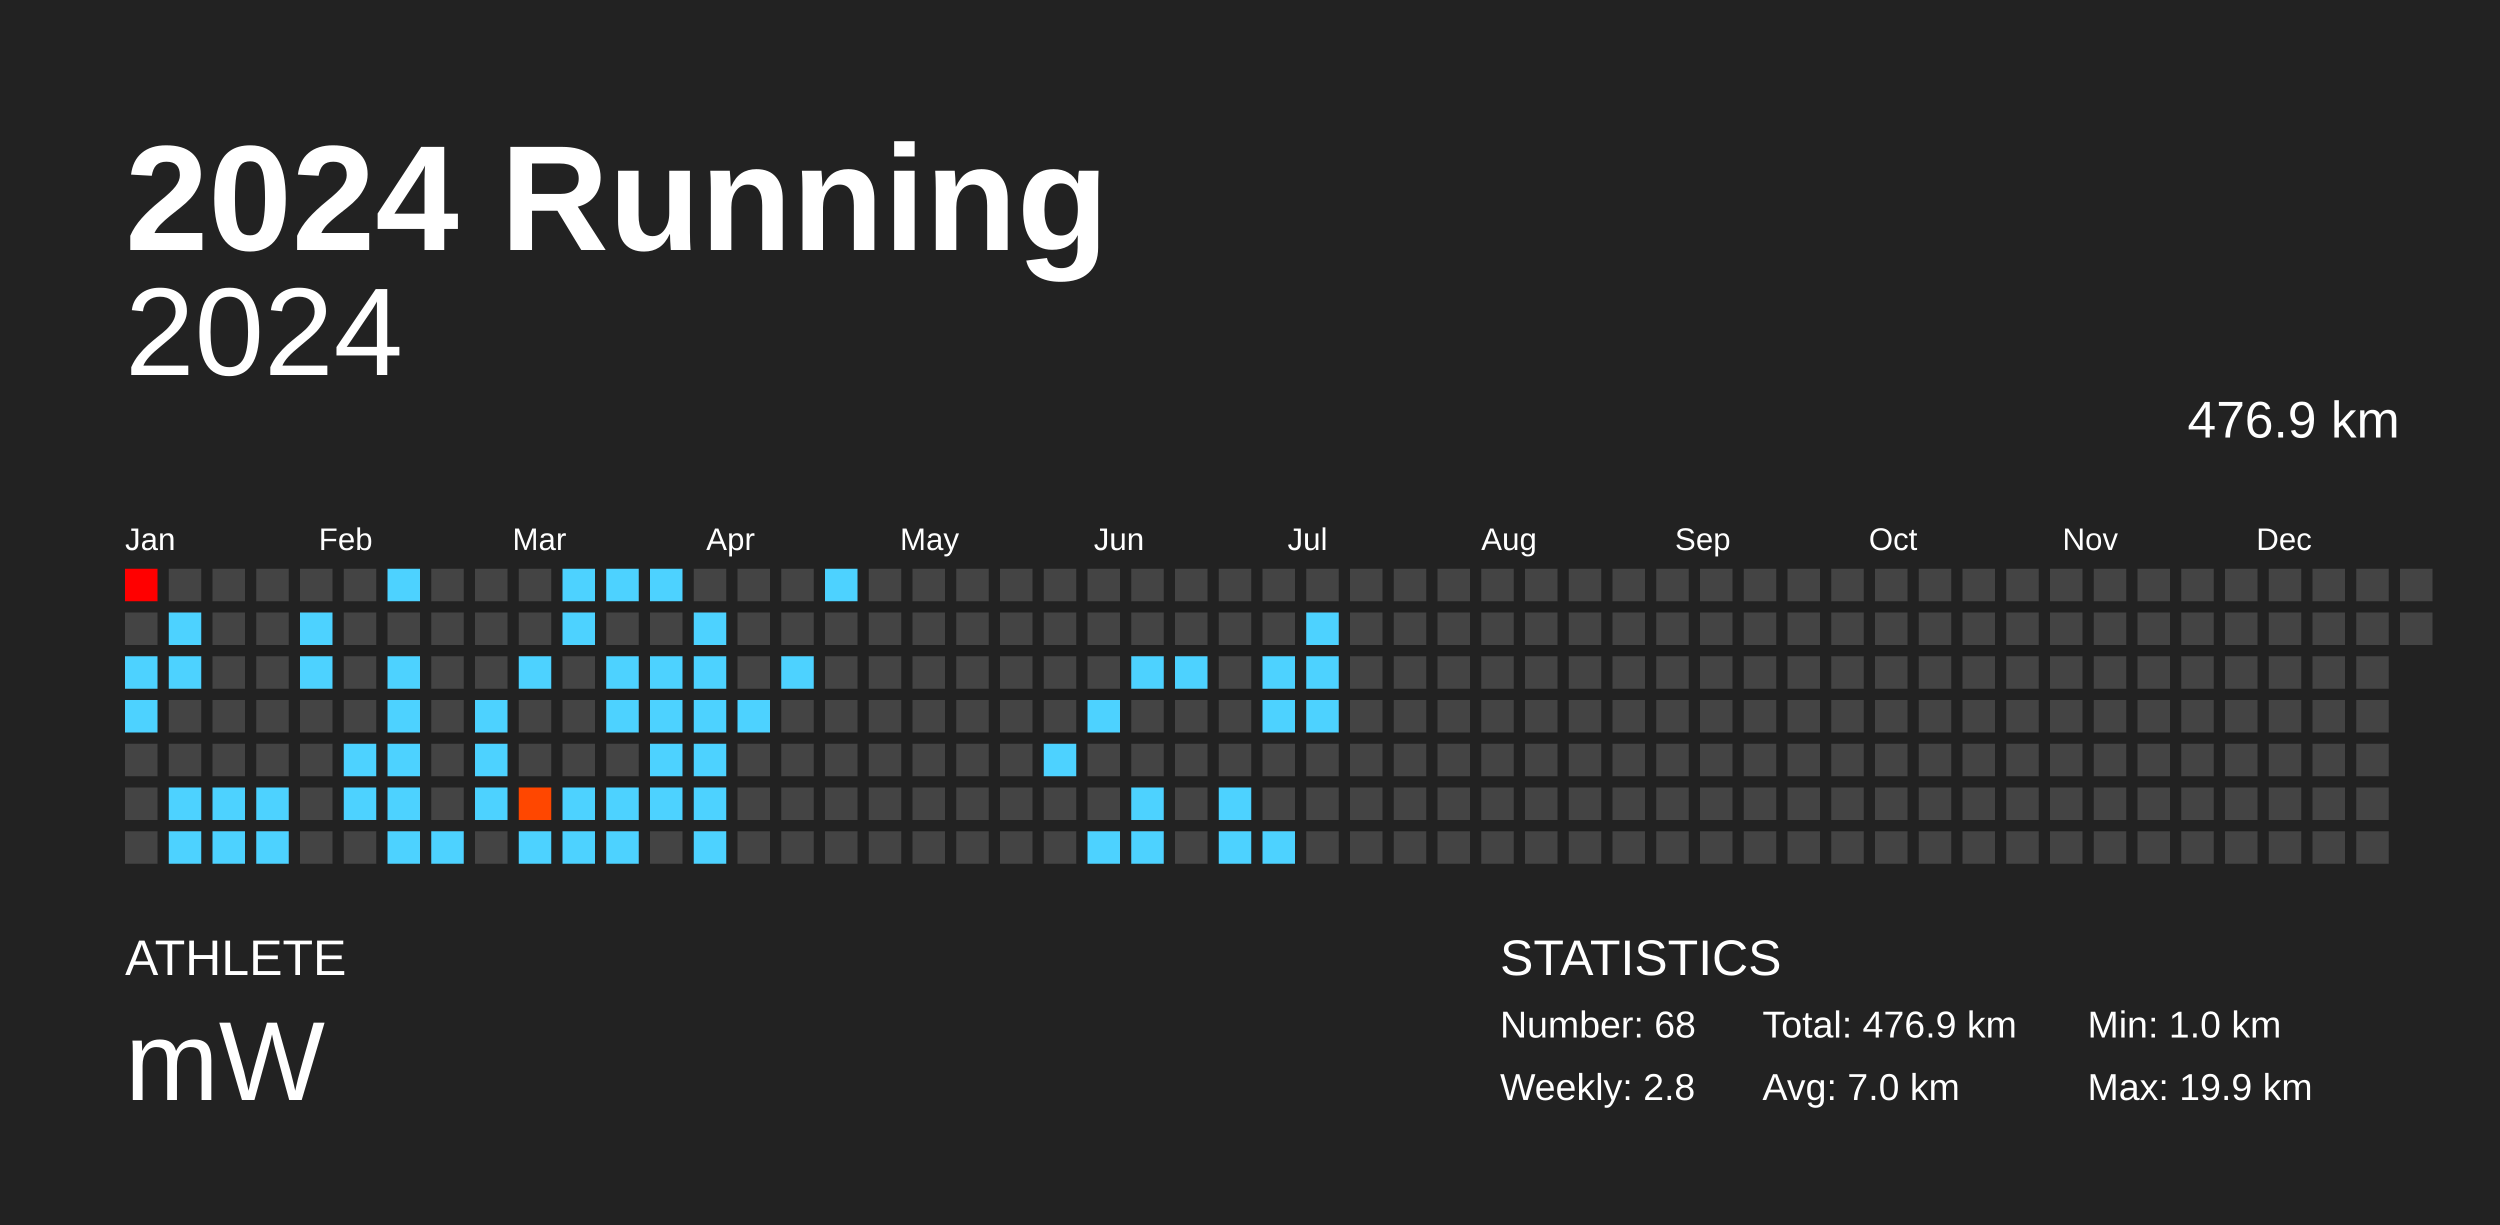
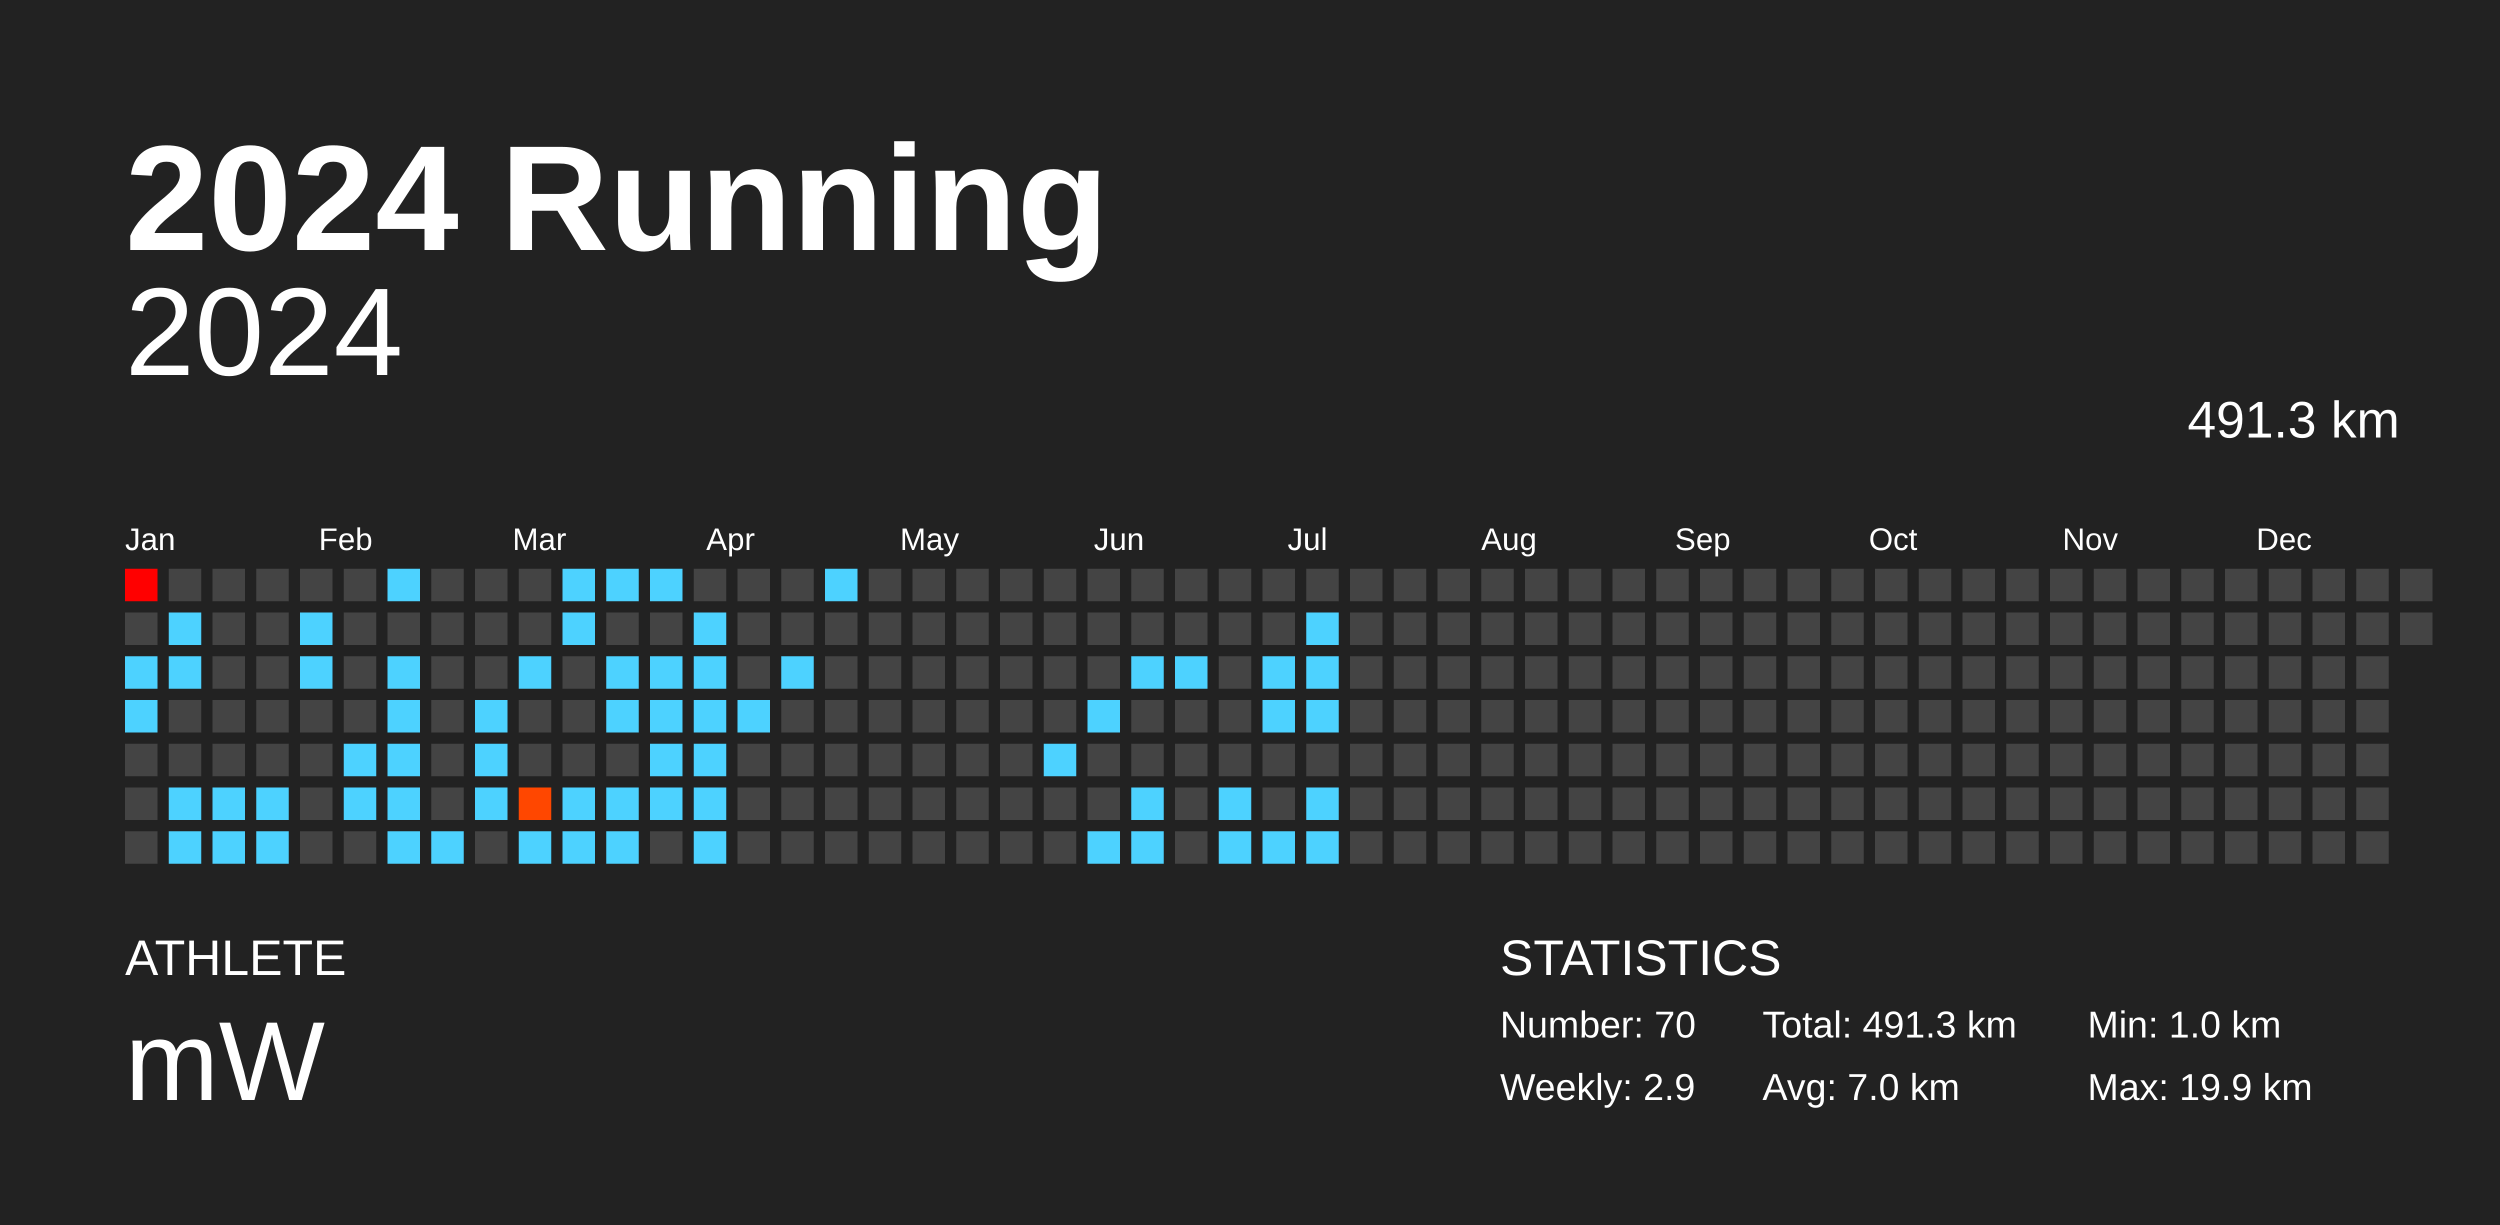
<svg xmlns="http://www.w3.org/2000/svg" baseProfile="full" height="98mm" version="1.1" viewBox="0,0,200,98" width="200mm">
  <defs />
  <rect fill="#222222" height="98" width="200" x="0" y="0" />
  <text fill="#FFFFFF" style="font-size:12px; font-family:Arial; font-weight:bold;" x="10" y="20">2024 Running</text>
  <text fill="#FFFFFF" style="font-size:4px; font-family:Arial" x="10" y="78">ATHLETE</text>
  <text fill="#FFFFFF" style="font-size:9px; font-family:Arial" x="10" y="88">mW</text>
  <text fill="#FFFFFF" style="font-size:4px; font-family:Arial" x="120" y="78">STATISTICS</text>
-   <text fill="#FFFFFF" style="font-size:3px; font-family:Arial" x="120" y="83">Number: 68</text>
-   <text fill="#FFFFFF" style="font-size:3px; font-family:Arial" x="120" y="88">Weekly: 2.8</text>
-   <text fill="#FFFFFF" style="font-size:3px; font-family:Arial" x="141" y="83">Total: 476.9 km</text>
+   <text fill="#FFFFFF" style="font-size:3px; font-family:Arial" x="120" y="83">Number: 70</text>
+   <text fill="#FFFFFF" style="font-size:3px; font-family:Arial" x="120" y="88">Weekly: 2.9</text>
+   <text fill="#FFFFFF" style="font-size:3px; font-family:Arial" x="141" y="83">Total: 491.3 km</text>
  <text fill="#FFFFFF" style="font-size:3px; font-family:Arial" x="141" y="88">Avg: 7.0 km</text>
  <text fill="#FFFFFF" style="font-size:3px; font-family:Arial" x="167" y="83">Min: 1.0 km</text>
  <text fill="#FFFFFF" style="font-size:3px; font-family:Arial" x="167" y="88">Max: 19.9 km</text>
  <text alignment-baseline="hanging" fill="#FFFFFF" style="font-size:10.0px; font-family:Arial;" x="10" y="30">2024</text>
-   <text alignment-baseline="hanging" fill="#FFFFFF" style="font-size:4.125px; font-family:Arial;" x="175" y="35">476.9 km</text>
+   <text alignment-baseline="hanging" fill="#FFFFFF" style="font-size:4.125px; font-family:Arial;" x="175" y="35">491.3 km</text>
  <text fill="#FFFFFF" style="font-size:2.5px; font-family:Arial" x="10.0" y="44">Jan</text>
  <text fill="#FFFFFF" style="font-size:2.5px; font-family:Arial" x="25.5" y="44">Feb</text>
  <text fill="#FFFFFF" style="font-size:2.5px; font-family:Arial" x="41.0" y="44">Mar</text>
  <text fill="#FFFFFF" style="font-size:2.5px; font-family:Arial" x="56.5" y="44">Apr</text>
  <text fill="#FFFFFF" style="font-size:2.5px; font-family:Arial" x="72.0" y="44">May</text>
  <text fill="#FFFFFF" style="font-size:2.5px; font-family:Arial" x="87.5" y="44">Jun</text>
  <text fill="#FFFFFF" style="font-size:2.5px; font-family:Arial" x="103.0" y="44">Jul</text>
  <text fill="#FFFFFF" style="font-size:2.5px; font-family:Arial" x="118.5" y="44">Aug</text>
  <text fill="#FFFFFF" style="font-size:2.5px; font-family:Arial" x="134.0" y="44">Sep</text>
  <text fill="#FFFFFF" style="font-size:2.5px; font-family:Arial" x="149.5" y="44">Oct</text>
  <text fill="#FFFFFF" style="font-size:2.5px; font-family:Arial" x="165.0" y="44">Nov</text>
  <text fill="#FFFFFF" style="font-size:2.5px; font-family:Arial" x="180.5" y="44">Dec</text>
  <rect fill="red" height="2.6" width="2.6" x="10.0" y="45.5" />
  <rect fill="#444444" height="2.6" width="2.6" x="10.0" y="49.0" />
  <rect fill="#4dd2ff" height="2.6" width="2.6" x="10.0" y="52.5" />
  <rect fill="#4dd2ff" height="2.6" width="2.6" x="10.0" y="56.0" />
  <rect fill="#444444" height="2.6" width="2.6" x="10.0" y="59.5" />
  <rect fill="#444444" height="2.6" width="2.6" x="10.0" y="63.0" />
  <rect fill="#444444" height="2.6" width="2.6" x="10.0" y="66.5" />
  <rect fill="#444444" height="2.6" width="2.6" x="13.5" y="45.5" />
  <rect fill="#4dd2ff" height="2.6" width="2.6" x="13.5" y="49.0" />
  <rect fill="#4dd2ff" height="2.6" width="2.6" x="13.5" y="52.5" />
  <rect fill="#444444" height="2.6" width="2.6" x="13.5" y="56.0" />
  <rect fill="#444444" height="2.6" width="2.6" x="13.5" y="59.5" />
  <rect fill="#4dd2ff" height="2.6" width="2.6" x="13.5" y="63.0" />
  <rect fill="#4dd2ff" height="2.6" width="2.6" x="13.5" y="66.5" />
  <rect fill="#444444" height="2.6" width="2.6" x="17.0" y="45.5" />
  <rect fill="#444444" height="2.6" width="2.6" x="17.0" y="49.0" />
  <rect fill="#444444" height="2.6" width="2.6" x="17.0" y="52.5" />
  <rect fill="#444444" height="2.6" width="2.6" x="17.0" y="56.0" />
  <rect fill="#444444" height="2.6" width="2.6" x="17.0" y="59.5" />
  <rect fill="#4dd2ff" height="2.6" width="2.6" x="17.0" y="63.0" />
  <rect fill="#4dd2ff" height="2.6" width="2.6" x="17.0" y="66.5" />
  <rect fill="#444444" height="2.6" width="2.6" x="20.5" y="45.5" />
  <rect fill="#444444" height="2.6" width="2.6" x="20.5" y="49.0" />
  <rect fill="#444444" height="2.6" width="2.6" x="20.5" y="52.5" />
  <rect fill="#444444" height="2.6" width="2.6" x="20.5" y="56.0" />
  <rect fill="#444444" height="2.6" width="2.6" x="20.5" y="59.5" />
  <rect fill="#4dd2ff" height="2.6" width="2.6" x="20.5" y="63.0" />
  <rect fill="#4dd2ff" height="2.6" width="2.6" x="20.5" y="66.5" />
  <rect fill="#444444" height="2.6" width="2.6" x="24.0" y="45.5" />
  <rect fill="#4dd2ff" height="2.6" width="2.6" x="24.0" y="49.0" />
  <rect fill="#4dd2ff" height="2.6" width="2.6" x="24.0" y="52.5" />
  <rect fill="#444444" height="2.6" width="2.6" x="24.0" y="56.0" />
  <rect fill="#444444" height="2.6" width="2.6" x="24.0" y="59.5" />
  <rect fill="#444444" height="2.6" width="2.6" x="24.0" y="63.0" />
  <rect fill="#444444" height="2.6" width="2.6" x="24.0" y="66.5" />
  <rect fill="#444444" height="2.6" width="2.6" x="27.5" y="45.5" />
  <rect fill="#444444" height="2.6" width="2.6" x="27.5" y="49.0" />
  <rect fill="#444444" height="2.6" width="2.6" x="27.5" y="52.5" />
  <rect fill="#444444" height="2.6" width="2.6" x="27.5" y="56.0" />
  <rect fill="#4dd2ff" height="2.6" width="2.6" x="27.5" y="59.5" />
  <rect fill="#4dd2ff" height="2.6" width="2.6" x="27.5" y="63.0" />
  <rect fill="#444444" height="2.6" width="2.6" x="27.5" y="66.5" />
  <rect fill="#4dd2ff" height="2.6" width="2.6" x="31.0" y="45.5" />
  <rect fill="#444444" height="2.6" width="2.6" x="31.0" y="49.0" />
  <rect fill="#4dd2ff" height="2.6" width="2.6" x="31.0" y="52.5" />
  <rect fill="#4dd2ff" height="2.6" width="2.6" x="31.0" y="56.0" />
  <rect fill="#4dd2ff" height="2.6" width="2.6" x="31.0" y="59.5" />
  <rect fill="#4dd2ff" height="2.6" width="2.6" x="31.0" y="63.0" />
  <rect fill="#4dd2ff" height="2.6" width="2.6" x="31.0" y="66.5" />
  <rect fill="#444444" height="2.6" width="2.6" x="34.5" y="45.5" />
  <rect fill="#444444" height="2.6" width="2.6" x="34.5" y="49.0" />
  <rect fill="#444444" height="2.6" width="2.6" x="34.5" y="52.5" />
  <rect fill="#444444" height="2.6" width="2.6" x="34.5" y="56.0" />
  <rect fill="#444444" height="2.6" width="2.6" x="34.5" y="59.5" />
  <rect fill="#444444" height="2.6" width="2.6" x="34.5" y="63.0" />
  <rect fill="#4dd2ff" height="2.6" width="2.6" x="34.5" y="66.5" />
  <rect fill="#444444" height="2.6" width="2.6" x="38.0" y="45.5" />
  <rect fill="#444444" height="2.6" width="2.6" x="38.0" y="49.0" />
  <rect fill="#444444" height="2.6" width="2.6" x="38.0" y="52.5" />
  <rect fill="#4dd2ff" height="2.6" width="2.6" x="38.0" y="56.0" />
  <rect fill="#4dd2ff" height="2.6" width="2.6" x="38.0" y="59.5" />
  <rect fill="#4dd2ff" height="2.6" width="2.6" x="38.0" y="63.0" />
  <rect fill="#444444" height="2.6" width="2.6" x="38.0" y="66.5" />
  <rect fill="#444444" height="2.6" width="2.6" x="41.5" y="45.5" />
  <rect fill="#444444" height="2.6" width="2.6" x="41.5" y="49.0" />
  <rect fill="#4dd2ff" height="2.6" width="2.6" x="41.5" y="52.5" />
  <rect fill="#444444" height="2.6" width="2.6" x="41.5" y="56.0" />
  <rect fill="#444444" height="2.6" width="2.6" x="41.5" y="59.5" />
  <rect fill="#ff4700" height="2.6" width="2.6" x="41.5" y="63.0" />
  <rect fill="#4dd2ff" height="2.6" width="2.6" x="41.5" y="66.5" />
  <rect fill="#4dd2ff" height="2.6" width="2.6" x="45.0" y="45.5" />
  <rect fill="#4dd2ff" height="2.6" width="2.6" x="45.0" y="49.0" />
  <rect fill="#444444" height="2.6" width="2.6" x="45.0" y="52.5" />
  <rect fill="#444444" height="2.6" width="2.6" x="45.0" y="56.0" />
  <rect fill="#444444" height="2.6" width="2.6" x="45.0" y="59.5" />
  <rect fill="#4dd2ff" height="2.6" width="2.6" x="45.0" y="63.0" />
  <rect fill="#4dd2ff" height="2.6" width="2.6" x="45.0" y="66.5" />
  <rect fill="#4dd2ff" height="2.6" width="2.6" x="48.5" y="45.5" />
  <rect fill="#444444" height="2.6" width="2.6" x="48.5" y="49.0" />
  <rect fill="#4dd2ff" height="2.6" width="2.6" x="48.5" y="52.5" />
  <rect fill="#4dd2ff" height="2.6" width="2.6" x="48.5" y="56.0" />
  <rect fill="#444444" height="2.6" width="2.6" x="48.5" y="59.5" />
  <rect fill="#4dd2ff" height="2.6" width="2.6" x="48.5" y="63.0" />
  <rect fill="#4dd2ff" height="2.6" width="2.6" x="48.5" y="66.5" />
  <rect fill="#4dd2ff" height="2.6" width="2.6" x="52.0" y="45.5" />
  <rect fill="#444444" height="2.6" width="2.6" x="52.0" y="49.0" />
  <rect fill="#4dd2ff" height="2.6" width="2.6" x="52.0" y="52.5" />
  <rect fill="#4dd2ff" height="2.6" width="2.6" x="52.0" y="56.0" />
  <rect fill="#4dd2ff" height="2.6" width="2.6" x="52.0" y="59.5" />
  <rect fill="#4dd2ff" height="2.6" width="2.6" x="52.0" y="63.0" />
  <rect fill="#444444" height="2.6" width="2.6" x="52.0" y="66.5" />
  <rect fill="#444444" height="2.6" width="2.6" x="55.5" y="45.5" />
  <rect fill="#4dd2ff" height="2.6" width="2.6" x="55.5" y="49.0" />
  <rect fill="#4dd2ff" height="2.6" width="2.6" x="55.5" y="52.5" />
  <rect fill="#4dd2ff" height="2.6" width="2.6" x="55.5" y="56.0" />
  <rect fill="#4dd2ff" height="2.6" width="2.6" x="55.5" y="59.5" />
  <rect fill="#4dd2ff" height="2.6" width="2.6" x="55.5" y="63.0" />
  <rect fill="#4dd2ff" height="2.6" width="2.6" x="55.5" y="66.5" />
  <rect fill="#444444" height="2.6" width="2.6" x="59.0" y="45.5" />
  <rect fill="#444444" height="2.6" width="2.6" x="59.0" y="49.0" />
  <rect fill="#444444" height="2.6" width="2.6" x="59.0" y="52.5" />
  <rect fill="#4dd2ff" height="2.6" width="2.6" x="59.0" y="56.0" />
  <rect fill="#444444" height="2.6" width="2.6" x="59.0" y="59.5" />
  <rect fill="#444444" height="2.6" width="2.6" x="59.0" y="63.0" />
  <rect fill="#444444" height="2.6" width="2.6" x="59.0" y="66.5" />
  <rect fill="#444444" height="2.6" width="2.6" x="62.5" y="45.5" />
  <rect fill="#444444" height="2.6" width="2.6" x="62.5" y="49.0" />
  <rect fill="#4dd2ff" height="2.6" width="2.6" x="62.5" y="52.5" />
  <rect fill="#444444" height="2.6" width="2.6" x="62.5" y="56.0" />
  <rect fill="#444444" height="2.6" width="2.6" x="62.5" y="59.5" />
  <rect fill="#444444" height="2.6" width="2.6" x="62.5" y="63.0" />
  <rect fill="#444444" height="2.6" width="2.6" x="62.5" y="66.5" />
  <rect fill="#4dd2ff" height="2.6" width="2.6" x="66.0" y="45.5" />
  <rect fill="#444444" height="2.6" width="2.6" x="66.0" y="49.0" />
  <rect fill="#444444" height="2.6" width="2.6" x="66.0" y="52.5" />
  <rect fill="#444444" height="2.6" width="2.6" x="66.0" y="56.0" />
  <rect fill="#444444" height="2.6" width="2.6" x="66.0" y="59.5" />
  <rect fill="#444444" height="2.6" width="2.6" x="66.0" y="63.0" />
  <rect fill="#444444" height="2.6" width="2.6" x="66.0" y="66.5" />
  <rect fill="#444444" height="2.6" width="2.6" x="69.5" y="45.5" />
  <rect fill="#444444" height="2.6" width="2.6" x="69.5" y="49.0" />
  <rect fill="#444444" height="2.6" width="2.6" x="69.5" y="52.5" />
  <rect fill="#444444" height="2.6" width="2.6" x="69.5" y="56.0" />
  <rect fill="#444444" height="2.6" width="2.6" x="69.5" y="59.5" />
  <rect fill="#444444" height="2.6" width="2.6" x="69.5" y="63.0" />
  <rect fill="#444444" height="2.6" width="2.6" x="69.5" y="66.5" />
  <rect fill="#444444" height="2.6" width="2.6" x="73.0" y="45.5" />
  <rect fill="#444444" height="2.6" width="2.6" x="73.0" y="49.0" />
  <rect fill="#444444" height="2.6" width="2.6" x="73.0" y="52.5" />
  <rect fill="#444444" height="2.6" width="2.6" x="73.0" y="56.0" />
  <rect fill="#444444" height="2.6" width="2.6" x="73.0" y="59.5" />
  <rect fill="#444444" height="2.6" width="2.6" x="73.0" y="63.0" />
  <rect fill="#444444" height="2.6" width="2.6" x="73.0" y="66.5" />
  <rect fill="#444444" height="2.6" width="2.6" x="76.5" y="45.5" />
  <rect fill="#444444" height="2.6" width="2.6" x="76.5" y="49.0" />
  <rect fill="#444444" height="2.6" width="2.6" x="76.5" y="52.5" />
  <rect fill="#444444" height="2.6" width="2.6" x="76.5" y="56.0" />
  <rect fill="#444444" height="2.6" width="2.6" x="76.5" y="59.5" />
  <rect fill="#444444" height="2.6" width="2.6" x="76.5" y="63.0" />
  <rect fill="#444444" height="2.6" width="2.6" x="76.5" y="66.5" />
  <rect fill="#444444" height="2.6" width="2.6" x="80.0" y="45.5" />
  <rect fill="#444444" height="2.6" width="2.6" x="80.0" y="49.0" />
  <rect fill="#444444" height="2.6" width="2.6" x="80.0" y="52.5" />
  <rect fill="#444444" height="2.6" width="2.6" x="80.0" y="56.0" />
  <rect fill="#444444" height="2.6" width="2.6" x="80.0" y="59.5" />
  <rect fill="#444444" height="2.6" width="2.6" x="80.0" y="63.0" />
  <rect fill="#444444" height="2.6" width="2.6" x="80.0" y="66.5" />
  <rect fill="#444444" height="2.6" width="2.6" x="83.5" y="45.5" />
  <rect fill="#444444" height="2.6" width="2.6" x="83.5" y="49.0" />
  <rect fill="#444444" height="2.6" width="2.6" x="83.5" y="52.5" />
  <rect fill="#444444" height="2.6" width="2.6" x="83.5" y="56.0" />
  <rect fill="#4dd2ff" height="2.6" width="2.6" x="83.5" y="59.5" />
  <rect fill="#444444" height="2.6" width="2.6" x="83.5" y="63.0" />
  <rect fill="#444444" height="2.6" width="2.6" x="83.5" y="66.5" />
  <rect fill="#444444" height="2.6" width="2.6" x="87.0" y="45.5" />
  <rect fill="#444444" height="2.6" width="2.6" x="87.0" y="49.0" />
  <rect fill="#444444" height="2.6" width="2.6" x="87.0" y="52.5" />
  <rect fill="#4dd2ff" height="2.6" width="2.6" x="87.0" y="56.0" />
  <rect fill="#444444" height="2.6" width="2.6" x="87.0" y="59.5" />
  <rect fill="#444444" height="2.6" width="2.6" x="87.0" y="63.0" />
  <rect fill="#4dd2ff" height="2.6" width="2.6" x="87.0" y="66.5" />
  <rect fill="#444444" height="2.6" width="2.6" x="90.5" y="45.5" />
  <rect fill="#444444" height="2.6" width="2.6" x="90.5" y="49.0" />
  <rect fill="#4dd2ff" height="2.6" width="2.6" x="90.5" y="52.5" />
  <rect fill="#444444" height="2.6" width="2.6" x="90.5" y="56.0" />
  <rect fill="#444444" height="2.6" width="2.6" x="90.5" y="59.5" />
  <rect fill="#4dd2ff" height="2.6" width="2.6" x="90.5" y="63.0" />
  <rect fill="#4dd2ff" height="2.6" width="2.6" x="90.5" y="66.5" />
  <rect fill="#444444" height="2.6" width="2.6" x="94.0" y="45.5" />
  <rect fill="#444444" height="2.6" width="2.6" x="94.0" y="49.0" />
  <rect fill="#4dd2ff" height="2.6" width="2.6" x="94.0" y="52.5" />
  <rect fill="#444444" height="2.6" width="2.6" x="94.0" y="56.0" />
  <rect fill="#444444" height="2.6" width="2.6" x="94.0" y="59.5" />
  <rect fill="#444444" height="2.6" width="2.6" x="94.0" y="63.0" />
  <rect fill="#444444" height="2.6" width="2.6" x="94.0" y="66.5" />
  <rect fill="#444444" height="2.6" width="2.6" x="97.5" y="45.5" />
  <rect fill="#444444" height="2.6" width="2.6" x="97.5" y="49.0" />
  <rect fill="#444444" height="2.6" width="2.6" x="97.5" y="52.5" />
  <rect fill="#444444" height="2.6" width="2.6" x="97.5" y="56.0" />
  <rect fill="#444444" height="2.6" width="2.6" x="97.5" y="59.5" />
  <rect fill="#4dd2ff" height="2.6" width="2.6" x="97.5" y="63.0" />
  <rect fill="#4dd2ff" height="2.6" width="2.6" x="97.5" y="66.5" />
  <rect fill="#444444" height="2.6" width="2.6" x="101.0" y="45.5" />
  <rect fill="#444444" height="2.6" width="2.6" x="101.0" y="49.0" />
  <rect fill="#4dd2ff" height="2.6" width="2.6" x="101.0" y="52.5" />
  <rect fill="#4dd2ff" height="2.6" width="2.6" x="101.0" y="56.0" />
  <rect fill="#444444" height="2.6" width="2.6" x="101.0" y="59.5" />
  <rect fill="#444444" height="2.6" width="2.6" x="101.0" y="63.0" />
  <rect fill="#4dd2ff" height="2.6" width="2.6" x="101.0" y="66.5" />
  <rect fill="#444444" height="2.6" width="2.6" x="104.5" y="45.5" />
  <rect fill="#4dd2ff" height="2.6" width="2.6" x="104.5" y="49.0" />
  <rect fill="#4dd2ff" height="2.6" width="2.6" x="104.5" y="52.5" />
  <rect fill="#4dd2ff" height="2.6" width="2.6" x="104.5" y="56.0" />
  <rect fill="#444444" height="2.6" width="2.6" x="104.5" y="59.5" />
-   <rect fill="#444444" height="2.6" width="2.6" x="104.5" y="63.0" />
-   <rect fill="#444444" height="2.6" width="2.6" x="104.5" y="66.5" />
+   <rect fill="#4dd2ff" height="2.6" width="2.6" x="104.5" y="63.0" />
+   <rect fill="#4dd2ff" height="2.6" width="2.6" x="104.5" y="66.5" />
  <rect fill="#444444" height="2.6" width="2.6" x="108.0" y="45.5" />
  <rect fill="#444444" height="2.6" width="2.6" x="108.0" y="49.0" />
  <rect fill="#444444" height="2.6" width="2.6" x="108.0" y="52.5" />
  <rect fill="#444444" height="2.6" width="2.6" x="108.0" y="56.0" />
  <rect fill="#444444" height="2.6" width="2.6" x="108.0" y="59.5" />
  <rect fill="#444444" height="2.6" width="2.6" x="108.0" y="63.0" />
  <rect fill="#444444" height="2.6" width="2.6" x="108.0" y="66.5" />
  <rect fill="#444444" height="2.6" width="2.6" x="111.5" y="45.5" />
  <rect fill="#444444" height="2.6" width="2.6" x="111.5" y="49.0" />
  <rect fill="#444444" height="2.6" width="2.6" x="111.5" y="52.5" />
  <rect fill="#444444" height="2.6" width="2.6" x="111.5" y="56.0" />
  <rect fill="#444444" height="2.6" width="2.6" x="111.5" y="59.5" />
  <rect fill="#444444" height="2.6" width="2.6" x="111.5" y="63.0" />
  <rect fill="#444444" height="2.6" width="2.6" x="111.5" y="66.5" />
  <rect fill="#444444" height="2.6" width="2.6" x="115.0" y="45.5" />
  <rect fill="#444444" height="2.6" width="2.6" x="115.0" y="49.0" />
  <rect fill="#444444" height="2.6" width="2.6" x="115.0" y="52.5" />
  <rect fill="#444444" height="2.6" width="2.6" x="115.0" y="56.0" />
  <rect fill="#444444" height="2.6" width="2.6" x="115.0" y="59.5" />
  <rect fill="#444444" height="2.6" width="2.6" x="115.0" y="63.0" />
  <rect fill="#444444" height="2.6" width="2.6" x="115.0" y="66.5" />
  <rect fill="#444444" height="2.6" width="2.6" x="118.5" y="45.5" />
  <rect fill="#444444" height="2.6" width="2.6" x="118.5" y="49.0" />
  <rect fill="#444444" height="2.6" width="2.6" x="118.5" y="52.5" />
  <rect fill="#444444" height="2.6" width="2.6" x="118.5" y="56.0" />
  <rect fill="#444444" height="2.6" width="2.6" x="118.5" y="59.5" />
  <rect fill="#444444" height="2.6" width="2.6" x="118.5" y="63.0" />
  <rect fill="#444444" height="2.6" width="2.6" x="118.5" y="66.5" />
  <rect fill="#444444" height="2.6" width="2.6" x="122.0" y="45.5" />
  <rect fill="#444444" height="2.6" width="2.6" x="122.0" y="49.0" />
  <rect fill="#444444" height="2.6" width="2.6" x="122.0" y="52.5" />
  <rect fill="#444444" height="2.6" width="2.6" x="122.0" y="56.0" />
  <rect fill="#444444" height="2.6" width="2.6" x="122.0" y="59.5" />
  <rect fill="#444444" height="2.6" width="2.6" x="122.0" y="63.0" />
  <rect fill="#444444" height="2.6" width="2.6" x="122.0" y="66.5" />
  <rect fill="#444444" height="2.6" width="2.6" x="125.5" y="45.5" />
  <rect fill="#444444" height="2.6" width="2.6" x="125.5" y="49.0" />
  <rect fill="#444444" height="2.6" width="2.6" x="125.5" y="52.5" />
  <rect fill="#444444" height="2.6" width="2.6" x="125.5" y="56.0" />
  <rect fill="#444444" height="2.6" width="2.6" x="125.5" y="59.5" />
  <rect fill="#444444" height="2.6" width="2.6" x="125.5" y="63.0" />
  <rect fill="#444444" height="2.6" width="2.6" x="125.5" y="66.5" />
  <rect fill="#444444" height="2.6" width="2.6" x="129.0" y="45.5" />
  <rect fill="#444444" height="2.6" width="2.6" x="129.0" y="49.0" />
  <rect fill="#444444" height="2.6" width="2.6" x="129.0" y="52.5" />
  <rect fill="#444444" height="2.6" width="2.6" x="129.0" y="56.0" />
  <rect fill="#444444" height="2.6" width="2.6" x="129.0" y="59.5" />
  <rect fill="#444444" height="2.6" width="2.6" x="129.0" y="63.0" />
  <rect fill="#444444" height="2.6" width="2.6" x="129.0" y="66.5" />
  <rect fill="#444444" height="2.6" width="2.6" x="132.5" y="45.5" />
  <rect fill="#444444" height="2.6" width="2.6" x="132.5" y="49.0" />
  <rect fill="#444444" height="2.6" width="2.6" x="132.5" y="52.5" />
  <rect fill="#444444" height="2.6" width="2.6" x="132.5" y="56.0" />
  <rect fill="#444444" height="2.6" width="2.6" x="132.5" y="59.5" />
  <rect fill="#444444" height="2.6" width="2.6" x="132.5" y="63.0" />
  <rect fill="#444444" height="2.6" width="2.6" x="132.5" y="66.5" />
  <rect fill="#444444" height="2.6" width="2.6" x="136.0" y="45.5" />
  <rect fill="#444444" height="2.6" width="2.6" x="136.0" y="49.0" />
  <rect fill="#444444" height="2.6" width="2.6" x="136.0" y="52.5" />
  <rect fill="#444444" height="2.6" width="2.6" x="136.0" y="56.0" />
  <rect fill="#444444" height="2.6" width="2.6" x="136.0" y="59.5" />
  <rect fill="#444444" height="2.6" width="2.6" x="136.0" y="63.0" />
  <rect fill="#444444" height="2.6" width="2.6" x="136.0" y="66.5" />
  <rect fill="#444444" height="2.6" width="2.6" x="139.5" y="45.5" />
  <rect fill="#444444" height="2.6" width="2.6" x="139.5" y="49.0" />
  <rect fill="#444444" height="2.6" width="2.6" x="139.5" y="52.5" />
  <rect fill="#444444" height="2.6" width="2.6" x="139.5" y="56.0" />
  <rect fill="#444444" height="2.6" width="2.6" x="139.5" y="59.5" />
  <rect fill="#444444" height="2.6" width="2.6" x="139.5" y="63.0" />
  <rect fill="#444444" height="2.6" width="2.6" x="139.5" y="66.5" />
  <rect fill="#444444" height="2.6" width="2.6" x="143.0" y="45.5" />
  <rect fill="#444444" height="2.6" width="2.6" x="143.0" y="49.0" />
  <rect fill="#444444" height="2.6" width="2.6" x="143.0" y="52.5" />
  <rect fill="#444444" height="2.6" width="2.6" x="143.0" y="56.0" />
  <rect fill="#444444" height="2.6" width="2.6" x="143.0" y="59.5" />
  <rect fill="#444444" height="2.6" width="2.6" x="143.0" y="63.0" />
  <rect fill="#444444" height="2.6" width="2.6" x="143.0" y="66.5" />
  <rect fill="#444444" height="2.6" width="2.6" x="146.5" y="45.5" />
  <rect fill="#444444" height="2.6" width="2.6" x="146.5" y="49.0" />
  <rect fill="#444444" height="2.6" width="2.6" x="146.5" y="52.5" />
  <rect fill="#444444" height="2.6" width="2.6" x="146.5" y="56.0" />
  <rect fill="#444444" height="2.6" width="2.6" x="146.5" y="59.5" />
  <rect fill="#444444" height="2.6" width="2.6" x="146.5" y="63.0" />
  <rect fill="#444444" height="2.6" width="2.6" x="146.5" y="66.5" />
  <rect fill="#444444" height="2.6" width="2.6" x="150.0" y="45.5" />
  <rect fill="#444444" height="2.6" width="2.6" x="150.0" y="49.0" />
  <rect fill="#444444" height="2.6" width="2.6" x="150.0" y="52.5" />
  <rect fill="#444444" height="2.6" width="2.6" x="150.0" y="56.0" />
  <rect fill="#444444" height="2.6" width="2.6" x="150.0" y="59.5" />
  <rect fill="#444444" height="2.6" width="2.6" x="150.0" y="63.0" />
  <rect fill="#444444" height="2.6" width="2.6" x="150.0" y="66.5" />
  <rect fill="#444444" height="2.6" width="2.6" x="153.5" y="45.5" />
  <rect fill="#444444" height="2.6" width="2.6" x="153.5" y="49.0" />
  <rect fill="#444444" height="2.6" width="2.6" x="153.5" y="52.5" />
  <rect fill="#444444" height="2.6" width="2.6" x="153.5" y="56.0" />
  <rect fill="#444444" height="2.6" width="2.6" x="153.5" y="59.5" />
  <rect fill="#444444" height="2.6" width="2.6" x="153.5" y="63.0" />
  <rect fill="#444444" height="2.6" width="2.6" x="153.5" y="66.5" />
  <rect fill="#444444" height="2.6" width="2.6" x="157.0" y="45.5" />
  <rect fill="#444444" height="2.6" width="2.6" x="157.0" y="49.0" />
  <rect fill="#444444" height="2.6" width="2.6" x="157.0" y="52.5" />
  <rect fill="#444444" height="2.6" width="2.6" x="157.0" y="56.0" />
  <rect fill="#444444" height="2.6" width="2.6" x="157.0" y="59.5" />
  <rect fill="#444444" height="2.6" width="2.6" x="157.0" y="63.0" />
  <rect fill="#444444" height="2.6" width="2.6" x="157.0" y="66.5" />
  <rect fill="#444444" height="2.6" width="2.6" x="160.5" y="45.5" />
  <rect fill="#444444" height="2.6" width="2.6" x="160.5" y="49.0" />
  <rect fill="#444444" height="2.6" width="2.6" x="160.5" y="52.5" />
  <rect fill="#444444" height="2.6" width="2.6" x="160.5" y="56.0" />
  <rect fill="#444444" height="2.6" width="2.6" x="160.5" y="59.5" />
  <rect fill="#444444" height="2.6" width="2.6" x="160.5" y="63.0" />
  <rect fill="#444444" height="2.6" width="2.6" x="160.5" y="66.5" />
  <rect fill="#444444" height="2.6" width="2.6" x="164.0" y="45.5" />
  <rect fill="#444444" height="2.6" width="2.6" x="164.0" y="49.0" />
  <rect fill="#444444" height="2.6" width="2.6" x="164.0" y="52.5" />
  <rect fill="#444444" height="2.6" width="2.6" x="164.0" y="56.0" />
  <rect fill="#444444" height="2.6" width="2.6" x="164.0" y="59.5" />
  <rect fill="#444444" height="2.6" width="2.6" x="164.0" y="63.0" />
  <rect fill="#444444" height="2.6" width="2.6" x="164.0" y="66.5" />
  <rect fill="#444444" height="2.6" width="2.6" x="167.5" y="45.5" />
  <rect fill="#444444" height="2.6" width="2.6" x="167.5" y="49.0" />
  <rect fill="#444444" height="2.6" width="2.6" x="167.5" y="52.5" />
  <rect fill="#444444" height="2.6" width="2.6" x="167.5" y="56.0" />
  <rect fill="#444444" height="2.6" width="2.6" x="167.5" y="59.5" />
  <rect fill="#444444" height="2.6" width="2.6" x="167.5" y="63.0" />
  <rect fill="#444444" height="2.6" width="2.6" x="167.5" y="66.5" />
  <rect fill="#444444" height="2.6" width="2.6" x="171.0" y="45.5" />
  <rect fill="#444444" height="2.6" width="2.6" x="171.0" y="49.0" />
  <rect fill="#444444" height="2.6" width="2.6" x="171.0" y="52.5" />
  <rect fill="#444444" height="2.6" width="2.6" x="171.0" y="56.0" />
  <rect fill="#444444" height="2.6" width="2.6" x="171.0" y="59.5" />
  <rect fill="#444444" height="2.6" width="2.6" x="171.0" y="63.0" />
  <rect fill="#444444" height="2.6" width="2.6" x="171.0" y="66.5" />
  <rect fill="#444444" height="2.6" width="2.6" x="174.5" y="45.5" />
  <rect fill="#444444" height="2.6" width="2.6" x="174.5" y="49.0" />
  <rect fill="#444444" height="2.6" width="2.6" x="174.5" y="52.5" />
  <rect fill="#444444" height="2.6" width="2.6" x="174.5" y="56.0" />
  <rect fill="#444444" height="2.6" width="2.6" x="174.5" y="59.5" />
  <rect fill="#444444" height="2.6" width="2.6" x="174.5" y="63.0" />
  <rect fill="#444444" height="2.6" width="2.6" x="174.5" y="66.5" />
  <rect fill="#444444" height="2.6" width="2.6" x="178.0" y="45.5" />
  <rect fill="#444444" height="2.6" width="2.6" x="178.0" y="49.0" />
  <rect fill="#444444" height="2.6" width="2.6" x="178.0" y="52.5" />
  <rect fill="#444444" height="2.6" width="2.6" x="178.0" y="56.0" />
  <rect fill="#444444" height="2.6" width="2.6" x="178.0" y="59.5" />
  <rect fill="#444444" height="2.6" width="2.6" x="178.0" y="63.0" />
  <rect fill="#444444" height="2.6" width="2.6" x="178.0" y="66.5" />
  <rect fill="#444444" height="2.6" width="2.6" x="181.5" y="45.5" />
  <rect fill="#444444" height="2.6" width="2.6" x="181.5" y="49.0" />
  <rect fill="#444444" height="2.6" width="2.6" x="181.5" y="52.5" />
  <rect fill="#444444" height="2.6" width="2.6" x="181.5" y="56.0" />
  <rect fill="#444444" height="2.6" width="2.6" x="181.5" y="59.5" />
  <rect fill="#444444" height="2.6" width="2.6" x="181.5" y="63.0" />
  <rect fill="#444444" height="2.6" width="2.6" x="181.5" y="66.5" />
  <rect fill="#444444" height="2.6" width="2.6" x="185.0" y="45.5" />
  <rect fill="#444444" height="2.6" width="2.6" x="185.0" y="49.0" />
  <rect fill="#444444" height="2.6" width="2.6" x="185.0" y="52.5" />
  <rect fill="#444444" height="2.6" width="2.6" x="185.0" y="56.0" />
  <rect fill="#444444" height="2.6" width="2.6" x="185.0" y="59.5" />
  <rect fill="#444444" height="2.6" width="2.6" x="185.0" y="63.0" />
  <rect fill="#444444" height="2.6" width="2.6" x="185.0" y="66.5" />
  <rect fill="#444444" height="2.6" width="2.6" x="188.5" y="45.5" />
  <rect fill="#444444" height="2.6" width="2.6" x="188.5" y="49.0" />
  <rect fill="#444444" height="2.6" width="2.6" x="188.5" y="52.5" />
  <rect fill="#444444" height="2.6" width="2.6" x="188.5" y="56.0" />
  <rect fill="#444444" height="2.6" width="2.6" x="188.5" y="59.5" />
  <rect fill="#444444" height="2.6" width="2.6" x="188.5" y="63.0" />
  <rect fill="#444444" height="2.6" width="2.6" x="188.5" y="66.5" />
  <rect fill="#444444" height="2.6" width="2.6" x="192.0" y="45.5" />
  <rect fill="#444444" height="2.6" width="2.6" x="192.0" y="49.0" />
</svg>
